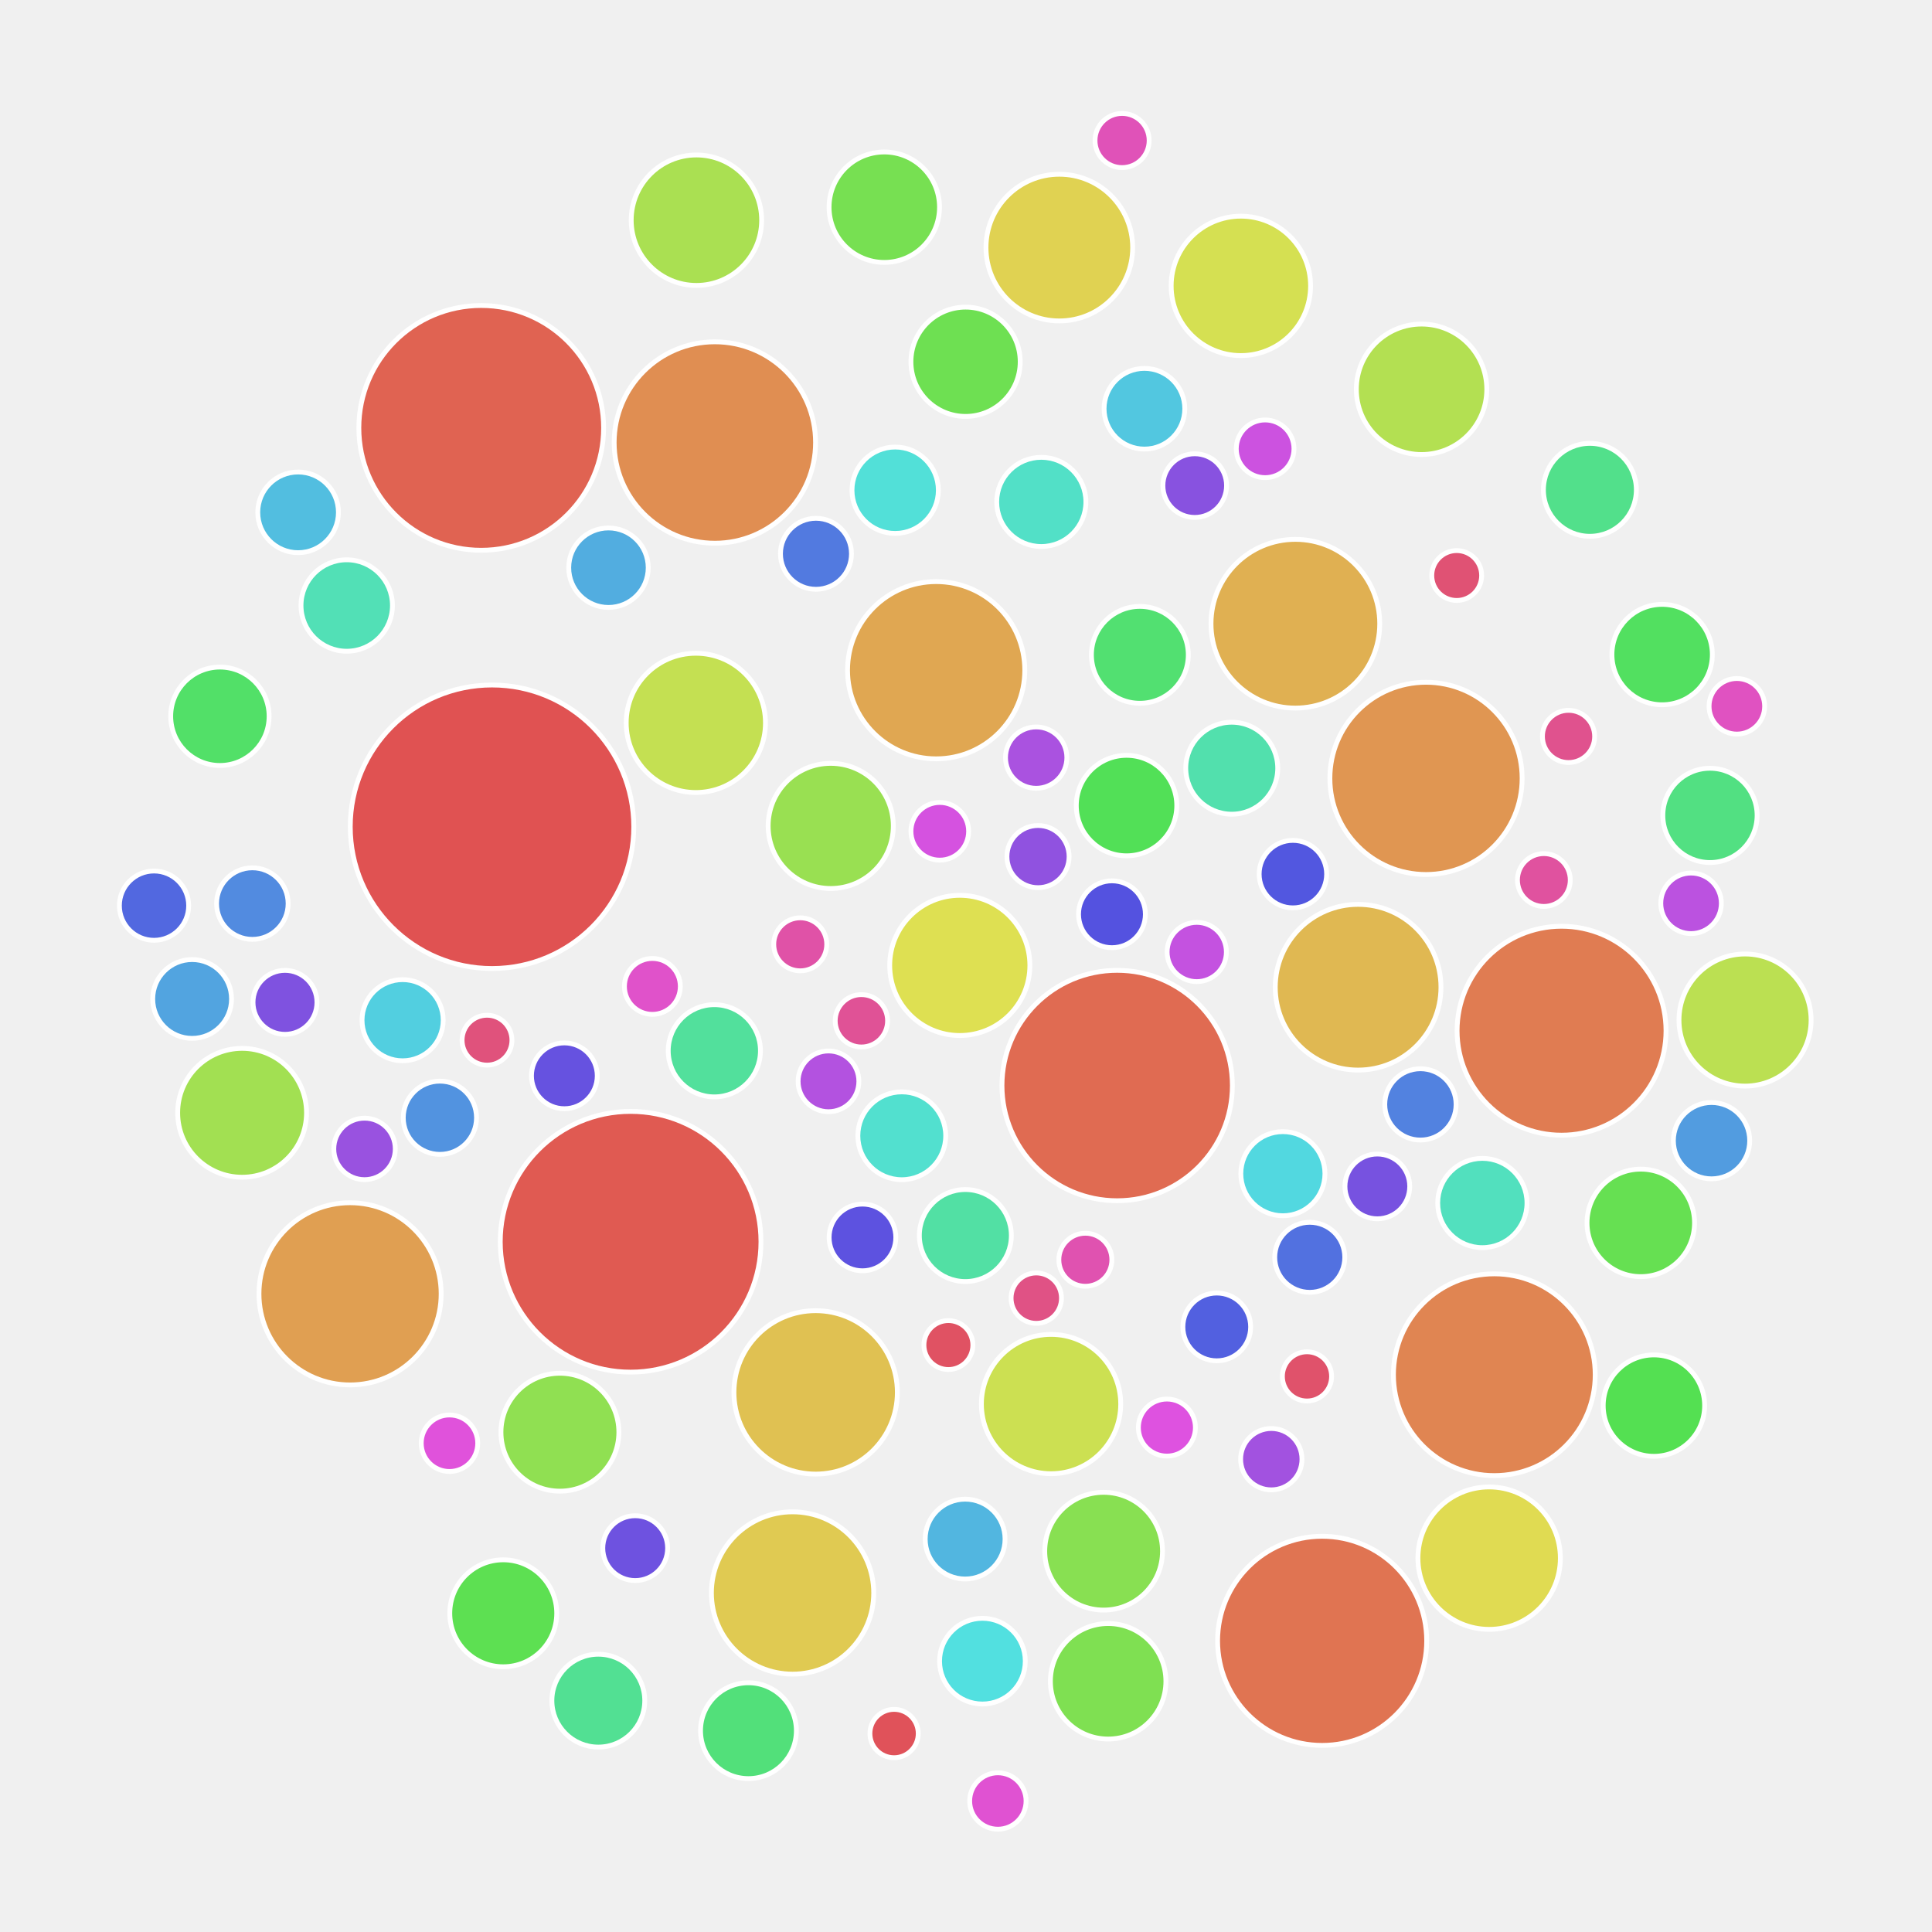
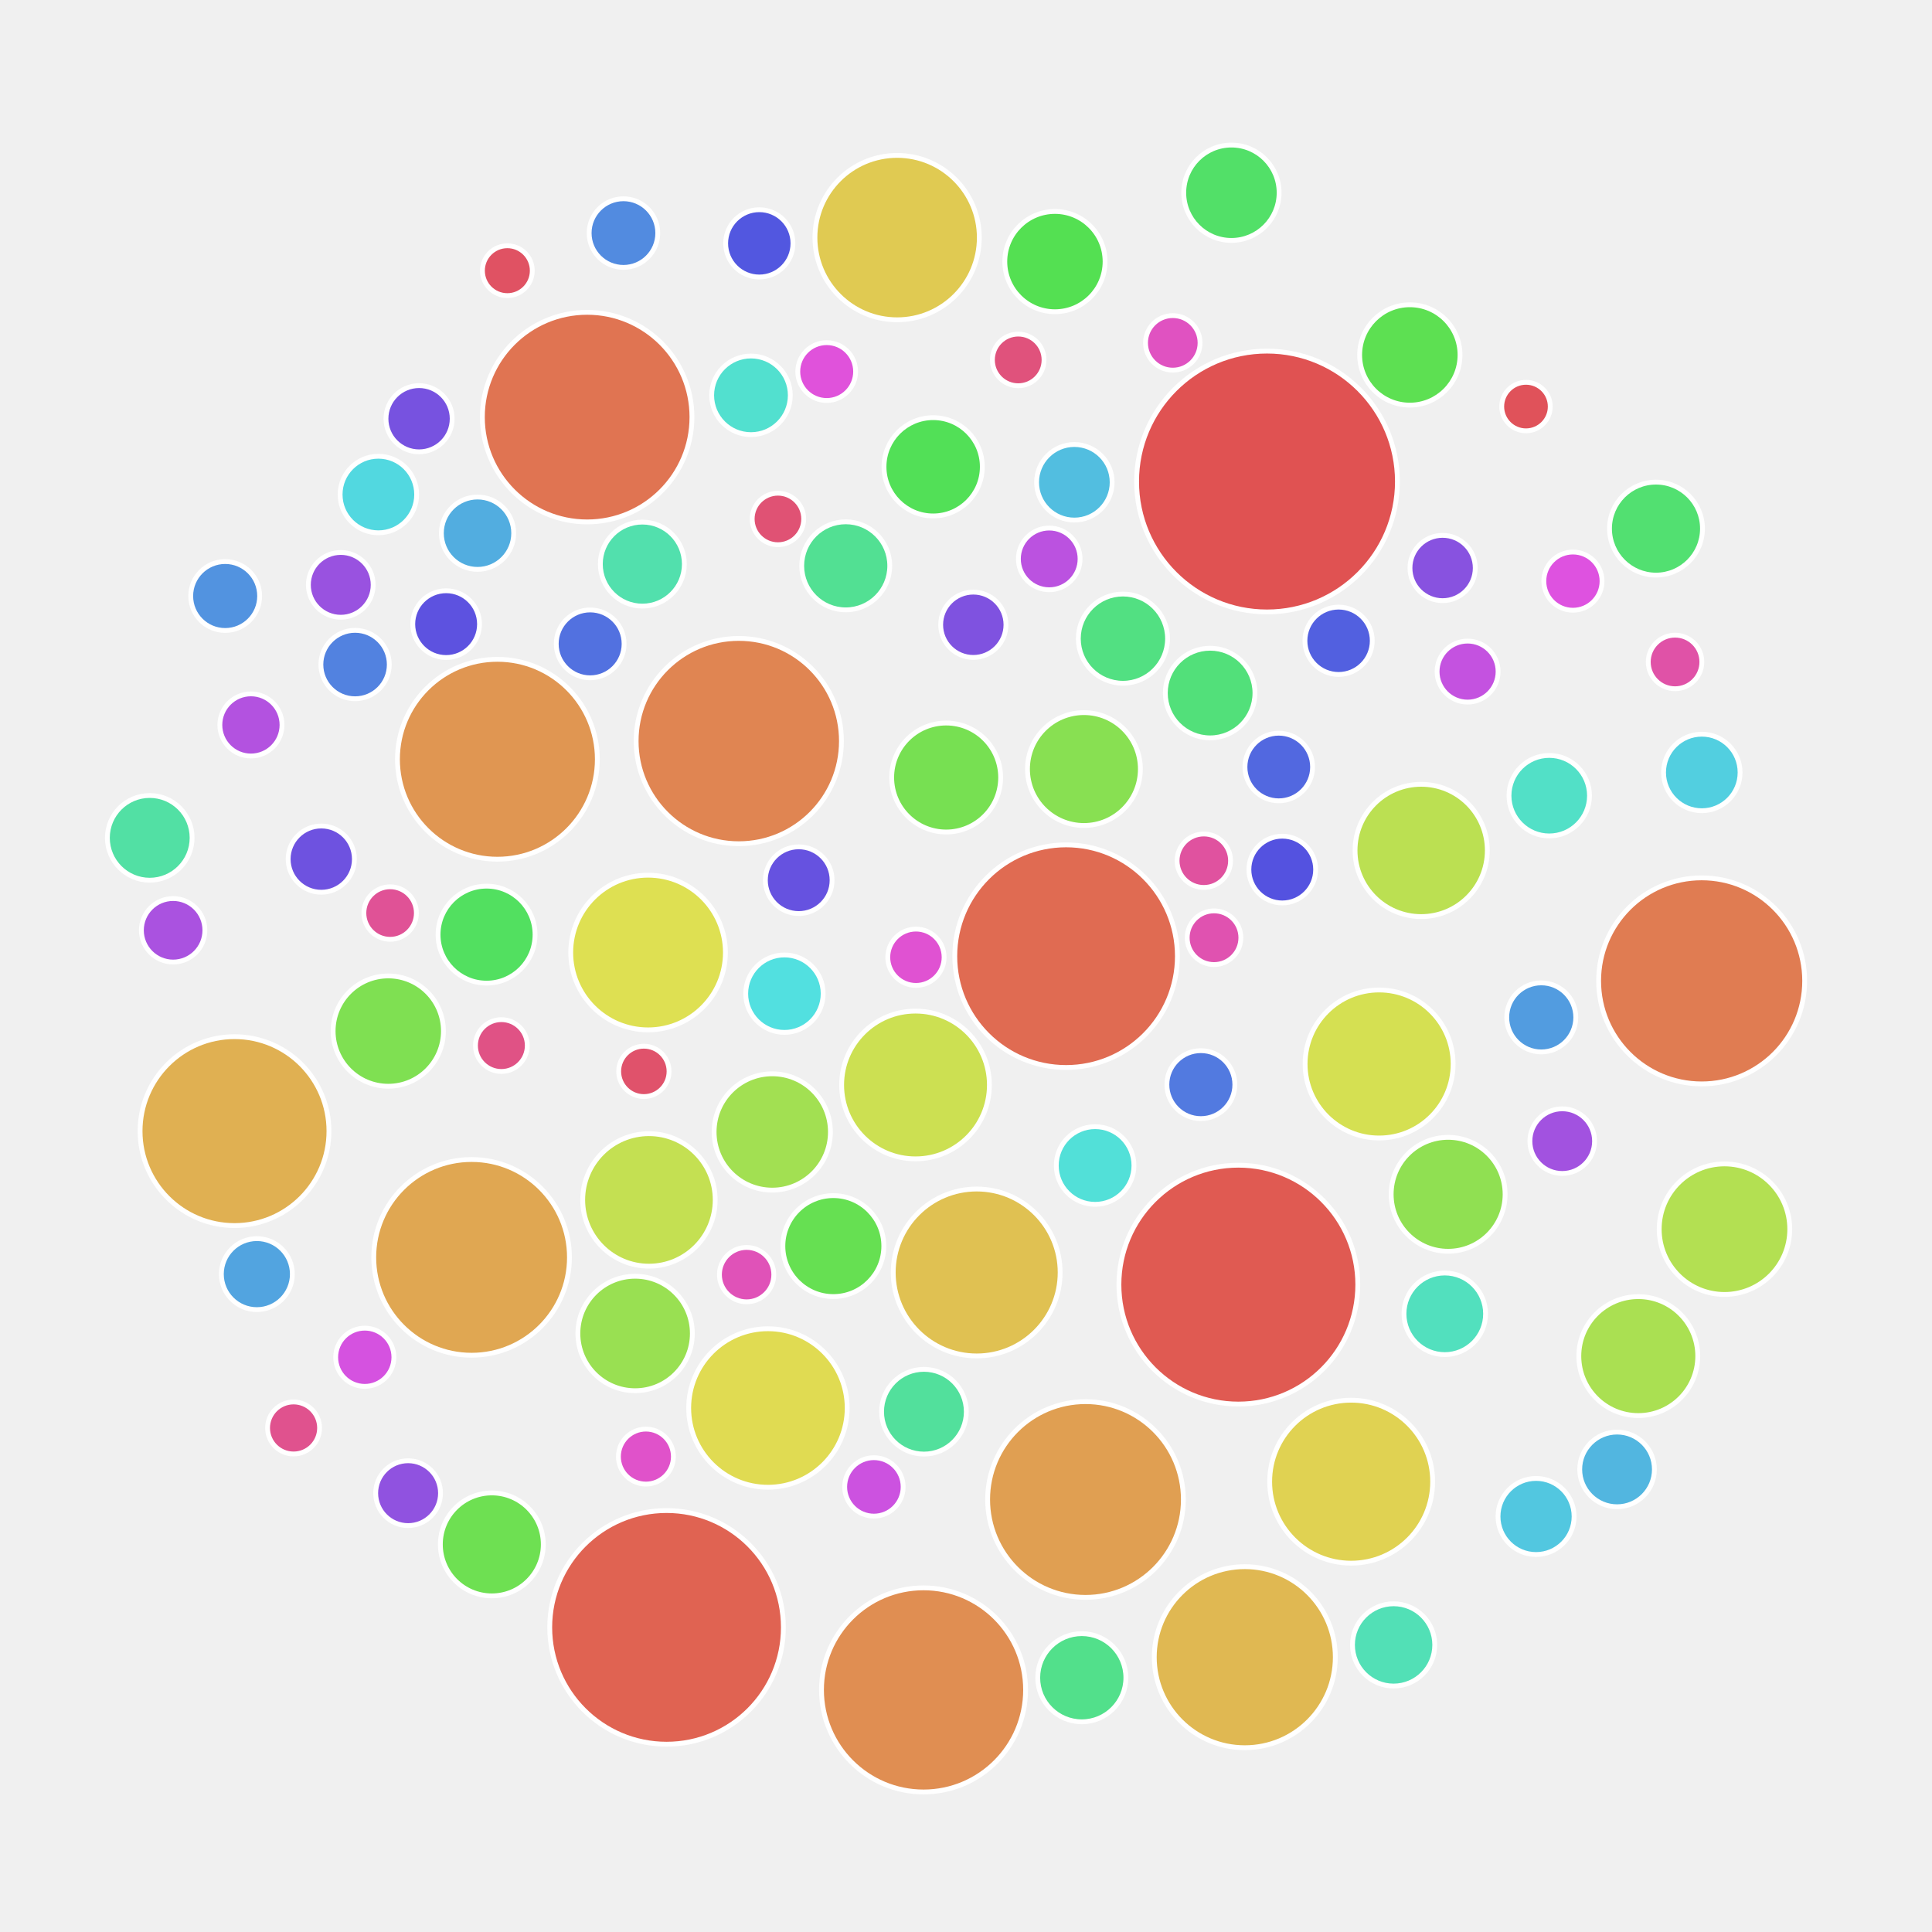
<svg xmlns="http://www.w3.org/2000/svg" width="400" height="400" viewBox="0 0 400 400">
-   <circle cx="101.867" cy="171.172" r="29.347" fill="hsl(0, 70%, 60%)" stroke="white" stroke-width="1" />
-   <circle cx="130.562" cy="257.095" r="26.988" fill="hsl(3.6, 70%, 60%)" stroke="white" stroke-width="1" />
-   <circle cx="99.633" cy="88.589" r="25.336" fill="hsl(7.2, 70%, 60%)" stroke="white" stroke-width="1" />
-   <circle cx="231.298" cy="224.748" r="23.85" fill="hsl(10.8, 70%, 60%)" stroke="white" stroke-width="1" />
-   <circle cx="273.737" cy="339.718" r="21.645" fill="hsl(14.4, 70%, 60%)" stroke="white" stroke-width="1" />
-   <circle cx="323.304" cy="213.4" r="21.627" fill="hsl(18, 70%, 60%)" stroke="white" stroke-width="1" />
-   <circle cx="309.384" cy="284.623" r="20.886" fill="hsl(21.6, 70%, 60%)" stroke="white" stroke-width="1" />
-   <circle cx="148.004" cy="91.618" r="20.847" fill="hsl(25.2, 70%, 60%)" stroke="white" stroke-width="1" />
-   <circle cx="295.239" cy="161.156" r="19.899" fill="hsl(28.8, 70%, 60%)" stroke="white" stroke-width="1" />
-   <circle cx="72.477" cy="267.875" r="18.859" fill="hsl(32.4, 70%, 60%)" stroke="white" stroke-width="1" />
-   <circle cx="193.823" cy="138.762" r="18.347" fill="hsl(36, 70%, 60%)" stroke="white" stroke-width="1" />
-   <circle cx="268.192" cy="129.135" r="17.465" fill="hsl(39.6, 70%, 60%)" stroke="white" stroke-width="1" />
-   <circle cx="281.183" cy="204.395" r="17.151" fill="hsl(43.2, 70%, 60%)" stroke="white" stroke-width="1" />
-   <circle cx="168.871" cy="288.278" r="16.916" fill="hsl(46.8, 70%, 60%)" stroke="white" stroke-width="1" />
-   <circle cx="164.092" cy="329.81" r="16.8" fill="hsl(50.4, 70%, 60%)" stroke="white" stroke-width="1" />
-   <circle cx="219.323" cy="51.26" r="15.183" fill="hsl(54, 70%, 60%)" stroke="white" stroke-width="1" />
-   <circle cx="308.312" cy="322.599" r="14.743" fill="hsl(57.6, 70%, 60%)" stroke="white" stroke-width="1" />
-   <circle cx="198.715" cy="199.879" r="14.509" fill="hsl(61.2, 70%, 60%)" stroke="white" stroke-width="1" />
-   <circle cx="256.91" cy="59.187" r="14.43" fill="hsl(64.8, 70%, 60%)" stroke="white" stroke-width="1" />
-   <circle cx="217.61" cy="290.695" r="14.421" fill="hsl(68.4, 70%, 60%)" stroke="white" stroke-width="1" />
-   <circle cx="144.066" cy="149.666" r="14.414" fill="hsl(72, 70%, 60%)" stroke="white" stroke-width="1" />
-   <circle cx="361.291" cy="211.189" r="13.675" fill="hsl(75.6, 70%, 60%)" stroke="white" stroke-width="1" />
-   <circle cx="294.321" cy="80.599" r="13.504" fill="hsl(79.2, 70%, 60%)" stroke="white" stroke-width="1" />
-   <circle cx="144.188" cy="45.59" r="13.502" fill="hsl(82.8, 70%, 60%)" stroke="white" stroke-width="1" />
-   <circle cx="50.125" cy="230.394" r="13.338" fill="hsl(86.4, 70%, 60%)" stroke="white" stroke-width="1" />
-   <circle cx="171.995" cy="171" r="12.954" fill="hsl(90, 70%, 60%)" stroke="white" stroke-width="1" />
-   <circle cx="115.923" cy="296.522" r="12.205" fill="hsl(93.6, 70%, 60%)" stroke="white" stroke-width="1" />
-   <circle cx="228.494" cy="321.159" r="12.189" fill="hsl(97.2, 70%, 60%)" stroke="white" stroke-width="1" />
-   <circle cx="229.432" cy="348.093" r="11.957" fill="hsl(100.8, 70%, 60%)" stroke="white" stroke-width="1" />
-   <circle cx="183.083" cy="42.898" r="11.432" fill="hsl(104.4, 70%, 60%)" stroke="white" stroke-width="1" />
-   <circle cx="199.911" cy="74.9" r="11.311" fill="hsl(108, 70%, 60%)" stroke="white" stroke-width="1" />
-   <circle cx="339.706" cy="253.186" r="11.128" fill="hsl(111.6, 70%, 60%)" stroke="white" stroke-width="1" />
-   <circle cx="104.194" cy="334.015" r="11.071" fill="hsl(115.2, 70%, 60%)" stroke="white" stroke-width="1" />
-   <circle cx="342.426" cy="291.017" r="10.497" fill="hsl(118.8, 70%, 60%)" stroke="white" stroke-width="1" />
-   <circle cx="233.238" cy="166.786" r="10.4" fill="hsl(122.4, 70%, 60%)" stroke="white" stroke-width="1" />
-   <circle cx="344.126" cy="135.522" r="10.393" fill="hsl(126, 70%, 60%)" stroke="white" stroke-width="1" />
-   <circle cx="45.53" cy="148.298" r="10.184" fill="hsl(129.6, 70%, 60%)" stroke="white" stroke-width="1" />
-   <circle cx="235.996" cy="135.577" r="10.028" fill="hsl(133.2, 70%, 60%)" stroke="white" stroke-width="1" />
-   <circle cx="154.959" cy="358.322" r="9.92" fill="hsl(136.8, 70%, 60%)" stroke="white" stroke-width="1" />
-   <circle cx="354.033" cy="168.819" r="9.757" fill="hsl(140.4, 70%, 60%)" stroke="white" stroke-width="1" />
-   <circle cx="329.169" cy="101.414" r="9.617" fill="hsl(144, 70%, 60%)" stroke="white" stroke-width="1" />
-   <circle cx="123.875" cy="352.102" r="9.612" fill="hsl(147.6, 70%, 60%)" stroke="white" stroke-width="1" />
-   <circle cx="147.898" cy="217.552" r="9.545" fill="hsl(151.2, 70%, 60%)" stroke="white" stroke-width="1" />
-   <circle cx="199.866" cy="255.804" r="9.522" fill="hsl(154.8, 70%, 60%)" stroke="white" stroke-width="1" />
-   <circle cx="255.02" cy="159.048" r="9.52" fill="hsl(158.4, 70%, 60%)" stroke="white" stroke-width="1" />
-   <circle cx="71.786" cy="125.364" r="9.464" fill="hsl(162, 70%, 60%)" stroke="white" stroke-width="1" />
-   <circle cx="306.906" cy="249.07" r="9.24" fill="hsl(165.6, 70%, 60%)" stroke="white" stroke-width="1" />
-   <circle cx="215.591" cy="103.919" r="9.231" fill="hsl(169.2, 70%, 60%)" stroke="white" stroke-width="1" />
-   <circle cx="186.706" cy="235.152" r="9.092" fill="hsl(172.8, 70%, 60%)" stroke="white" stroke-width="1" />
-   <circle cx="185.335" cy="101.498" r="8.94" fill="hsl(176.4, 70%, 60%)" stroke="white" stroke-width="1" />
-   <circle cx="203.399" cy="343.926" r="8.873" fill="hsl(180, 70%, 60%)" stroke="white" stroke-width="1" />
-   <circle cx="265.608" cy="243.001" r="8.706" fill="hsl(183.6, 70%, 60%)" stroke="white" stroke-width="1" />
-   <circle cx="83.356" cy="211.222" r="8.4" fill="hsl(187.2, 70%, 60%)" stroke="white" stroke-width="1" />
-   <circle cx="236.941" cy="84.625" r="8.353" fill="hsl(190.8, 70%, 60%)" stroke="white" stroke-width="1" />
-   <circle cx="61.72" cy="106.074" r="8.349" fill="hsl(194.4, 70%, 60%)" stroke="white" stroke-width="1" />
-   <circle cx="199.82" cy="318.652" r="8.265" fill="hsl(198, 70%, 60%)" stroke="white" stroke-width="1" />
-   <circle cx="125.979" cy="117.535" r="8.226" fill="hsl(201.6, 70%, 60%)" stroke="white" stroke-width="1" />
-   <circle cx="39.779" cy="206.826" r="8.156" fill="hsl(205.2, 70%, 60%)" stroke="white" stroke-width="1" />
-   <circle cx="354.356" cy="236.164" r="7.899" fill="hsl(208.8, 70%, 60%)" stroke="white" stroke-width="1" />
-   <circle cx="91.075" cy="231.418" r="7.581" fill="hsl(212.4, 70%, 60%)" stroke="white" stroke-width="1" />
-   <circle cx="52.249" cy="187.079" r="7.405" fill="hsl(216, 70%, 60%)" stroke="white" stroke-width="1" />
-   <circle cx="294.086" cy="228.654" r="7.382" fill="hsl(219.6, 70%, 60%)" stroke="white" stroke-width="1" />
-   <circle cx="168.938" cy="114.657" r="7.348" fill="hsl(223.2, 70%, 60%)" stroke="white" stroke-width="1" />
-   <circle cx="271.172" cy="260.314" r="7.249" fill="hsl(226.8, 70%, 60%)" stroke="white" stroke-width="1" />
-   <circle cx="31.89" cy="187.505" r="7.171" fill="hsl(230.4, 70%, 60%)" stroke="white" stroke-width="1" />
-   <circle cx="251.919" cy="274.724" r="7.013" fill="hsl(234, 70%, 60%)" stroke="white" stroke-width="1" />
-   <circle cx="267.681" cy="180.977" r="6.984" fill="hsl(237.6, 70%, 60%)" stroke="white" stroke-width="1" />
-   <circle cx="230.22" cy="189.287" r="6.918" fill="hsl(241.2, 70%, 60%)" stroke="white" stroke-width="1" />
-   <circle cx="178.565" cy="256.198" r="6.903" fill="hsl(244.8, 70%, 60%)" stroke="white" stroke-width="1" />
-   <circle cx="116.845" cy="222.735" r="6.81" fill="hsl(248.4, 70%, 60%)" stroke="white" stroke-width="1" />
-   <circle cx="131.513" cy="320.527" r="6.71" fill="hsl(252, 70%, 60%)" stroke="white" stroke-width="1" />
-   <circle cx="285.164" cy="245.634" r="6.705" fill="hsl(255.6, 70%, 60%)" stroke="white" stroke-width="1" />
-   <circle cx="59.004" cy="207.527" r="6.62" fill="hsl(259.2, 70%, 60%)" stroke="white" stroke-width="1" />
-   <circle cx="247.357" cy="100.538" r="6.588" fill="hsl(262.8, 70%, 60%)" stroke="white" stroke-width="1" />
-   <circle cx="214.911" cy="177.348" r="6.434" fill="hsl(266.4, 70%, 60%)" stroke="white" stroke-width="1" />
-   <circle cx="75.473" cy="237.87" r="6.363" fill="hsl(270, 70%, 60%)" stroke="white" stroke-width="1" />
-   <circle cx="263.21" cy="302.107" r="6.35" fill="hsl(273.6, 70%, 60%)" stroke="white" stroke-width="1" />
-   <circle cx="214.531" cy="156.858" r="6.35" fill="hsl(277.2, 70%, 60%)" stroke="white" stroke-width="1" />
-   <circle cx="171.531" cy="223.879" r="6.287" fill="hsl(280.8, 70%, 60%)" stroke="white" stroke-width="1" />
-   <circle cx="350.116" cy="187.022" r="6.267" fill="hsl(284.4, 70%, 60%)" stroke="white" stroke-width="1" />
-   <circle cx="247.775" cy="197.1" r="6.133" fill="hsl(288, 70%, 60%)" stroke="white" stroke-width="1" />
-   <circle cx="261.93" cy="92.919" r="5.971" fill="hsl(291.6, 70%, 60%)" stroke="white" stroke-width="1" />
-   <circle cx="194.572" cy="172.112" r="5.971" fill="hsl(295.2, 70%, 60%)" stroke="white" stroke-width="1" />
-   <circle cx="241.593" cy="295.565" r="5.903" fill="hsl(298.8, 70%, 60%)" stroke="white" stroke-width="1" />
-   <circle cx="93.062" cy="298.806" r="5.848" fill="hsl(302.4, 70%, 60%)" stroke="white" stroke-width="1" />
-   <circle cx="206.6" cy="372.88" r="5.837" fill="hsl(306, 70%, 60%)" stroke="white" stroke-width="1" />
-   <circle cx="135.067" cy="204.225" r="5.785" fill="hsl(309.6, 70%, 60%)" stroke="white" stroke-width="1" />
-   <circle cx="359.597" cy="146.232" r="5.753" fill="hsl(313.2, 70%, 60%)" stroke="white" stroke-width="1" />
-   <circle cx="232.316" cy="29.094" r="5.604" fill="hsl(316.8, 70%, 60%)" stroke="white" stroke-width="1" />
-   <circle cx="224.712" cy="260.82" r="5.488" fill="hsl(320.4, 70%, 60%)" stroke="white" stroke-width="1" />
-   <circle cx="165.682" cy="195.512" r="5.486" fill="hsl(324, 70%, 60%)" stroke="white" stroke-width="1" />
-   <circle cx="319.639" cy="182.199" r="5.467" fill="hsl(327.6, 70%, 60%)" stroke="white" stroke-width="1" />
-   <circle cx="178.343" cy="211.346" r="5.421" fill="hsl(331.2, 70%, 60%)" stroke="white" stroke-width="1" />
-   <circle cx="324.75" cy="152.471" r="5.403" fill="hsl(334.8, 70%, 60%)" stroke="white" stroke-width="1" />
-   <circle cx="214.551" cy="268.768" r="5.215" fill="hsl(338.4, 70%, 60%)" stroke="white" stroke-width="1" />
-   <circle cx="100.831" cy="215.359" r="5.162" fill="hsl(342, 70%, 60%)" stroke="white" stroke-width="1" />
-   <circle cx="301.596" cy="119.155" r="5.16" fill="hsl(345.6, 70%, 60%)" stroke="white" stroke-width="1" />
-   <circle cx="270.599" cy="284.967" r="5.093" fill="hsl(349.2, 70%, 60%)" stroke="white" stroke-width="1" />
-   <circle cx="196.355" cy="278.481" r="5.065" fill="hsl(352.8, 70%, 60%)" stroke="white" stroke-width="1" />
-   <circle cx="185.11" cy="358.911" r="5.001" fill="hsl(356.4, 70%, 60%)" stroke="white" stroke-width="1" />
+   <circle cx="262.321" cy="99.695" r="27" fill="hsl(0, 70%, 60%)" stroke="white" stroke-width="1" />
+   <circle cx="256.389" cy="265.97" r="24.727" fill="hsl(3.6, 70%, 60%)" stroke="white" stroke-width="1" />
+   <circle cx="138.004" cy="336.931" r="24.186" fill="hsl(7.2, 70%, 60%)" stroke="white" stroke-width="1" />
+   <circle cx="220.723" cy="197.967" r="23.044" fill="hsl(10.8, 70%, 60%)" stroke="white" stroke-width="1" />
+   <circle cx="121.565" cy="86.36" r="21.695" fill="hsl(14.4, 70%, 60%)" stroke="white" stroke-width="1" />
+   <circle cx="352.309" cy="203.081" r="21.329" fill="hsl(18, 70%, 60%)" stroke="white" stroke-width="1" />
+   <circle cx="152.958" cy="153.432" r="21.252" fill="hsl(21.6, 70%, 60%)" stroke="white" stroke-width="1" />
+   <circle cx="191.21" cy="349.877" r="21.129" fill="hsl(25.2, 70%, 60%)" stroke="white" stroke-width="1" />
+   <circle cx="102.982" cy="157.198" r="20.691" fill="hsl(28.8, 70%, 60%)" stroke="white" stroke-width="1" />
+   <circle cx="224.742" cy="310.458" r="20.261" fill="hsl(32.4, 70%, 60%)" stroke="white" stroke-width="1" />
+   <circle cx="97.64" cy="260.326" r="20.259" fill="hsl(36, 70%, 60%)" stroke="white" stroke-width="1" />
+   <circle cx="48.554" cy="234.185" r="19.553" fill="hsl(39.6, 70%, 60%)" stroke="white" stroke-width="1" />
+   <circle cx="257.722" cy="343.105" r="18.74" fill="hsl(43.2, 70%, 60%)" stroke="white" stroke-width="1" />
+   <circle cx="202.214" cy="263.455" r="17.278" fill="hsl(46.8, 70%, 60%)" stroke="white" stroke-width="1" />
+   <circle cx="185.741" cy="49.193" r="17.016" fill="hsl(50.4, 70%, 60%)" stroke="white" stroke-width="1" />
+   <circle cx="279.744" cy="306.767" r="16.871" fill="hsl(54, 70%, 60%)" stroke="white" stroke-width="1" />
+   <circle cx="158.995" cy="291.511" r="16.406" fill="hsl(57.6, 70%, 60%)" stroke="white" stroke-width="1" />
+   <circle cx="134.176" cy="197.212" r="16.012" fill="hsl(61.2, 70%, 60%)" stroke="white" stroke-width="1" />
+   <circle cx="285.53" cy="220.288" r="15.322" fill="hsl(64.8, 70%, 60%)" stroke="white" stroke-width="1" />
+   <circle cx="189.549" cy="224.634" r="15.296" fill="hsl(68.4, 70%, 60%)" stroke="white" stroke-width="1" />
+   <circle cx="134.359" cy="248.43" r="13.715" fill="hsl(72, 70%, 60%)" stroke="white" stroke-width="1" />
+   <circle cx="294.241" cy="176.075" r="13.693" fill="hsl(75.6, 70%, 60%)" stroke="white" stroke-width="1" />
+   <circle cx="357.036" cy="254.488" r="13.515" fill="hsl(79.2, 70%, 60%)" stroke="white" stroke-width="1" />
+   <circle cx="339.191" cy="280.766" r="12.311" fill="hsl(82.8, 70%, 60%)" stroke="white" stroke-width="1" />
+   <circle cx="159.89" cy="234.361" r="12.04" fill="hsl(86.4, 70%, 60%)" stroke="white" stroke-width="1" />
+   <circle cx="131.495" cy="276.082" r="11.849" fill="hsl(90, 70%, 60%)" stroke="white" stroke-width="1" />
+   <circle cx="299.822" cy="247.268" r="11.794" fill="hsl(93.6, 70%, 60%)" stroke="white" stroke-width="1" />
+   <circle cx="224.416" cy="159.224" r="11.685" fill="hsl(97.2, 70%, 60%)" stroke="white" stroke-width="1" />
+   <circle cx="80.389" cy="213.475" r="11.418" fill="hsl(100.8, 70%, 60%)" stroke="white" stroke-width="1" />
+   <circle cx="195.894" cy="160.977" r="11.279" fill="hsl(104.4, 70%, 60%)" stroke="white" stroke-width="1" />
+   <circle cx="101.827" cy="319.752" r="10.656" fill="hsl(108, 70%, 60%)" stroke="white" stroke-width="1" />
+   <circle cx="172.534" cy="257.99" r="10.448" fill="hsl(111.6, 70%, 60%)" stroke="white" stroke-width="1" />
+   <circle cx="291.893" cy="73.488" r="10.388" fill="hsl(115.2, 70%, 60%)" stroke="white" stroke-width="1" />
+   <circle cx="218.415" cy="54.16" r="10.38" fill="hsl(118.8, 70%, 60%)" stroke="white" stroke-width="1" />
+   <circle cx="193.201" cy="96.646" r="10.176" fill="hsl(122.4, 70%, 60%)" stroke="white" stroke-width="1" />
+   <circle cx="100.737" cy="193.507" r="10.04" fill="hsl(126, 70%, 60%)" stroke="white" stroke-width="1" />
+   <circle cx="254.955" cy="39.904" r="9.871" fill="hsl(129.6, 70%, 60%)" stroke="white" stroke-width="1" />
+   <circle cx="342.855" cy="109.445" r="9.624" fill="hsl(133.2, 70%, 60%)" stroke="white" stroke-width="1" />
+   <circle cx="250.546" cy="143.489" r="9.277" fill="hsl(136.8, 70%, 60%)" stroke="white" stroke-width="1" />
+   <circle cx="232.494" cy="132.225" r="9.235" fill="hsl(140.4, 70%, 60%)" stroke="white" stroke-width="1" />
+   <circle cx="223.977" cy="347.355" r="9.124" fill="hsl(144, 70%, 60%)" stroke="white" stroke-width="1" />
+   <circle cx="175.101" cy="117.15" r="9.114" fill="hsl(147.6, 70%, 60%)" stroke="white" stroke-width="1" />
+   <circle cx="191.293" cy="292.28" r="8.772" fill="hsl(151.2, 70%, 60%)" stroke="white" stroke-width="1" />
+   <circle cx="31.001" cy="173.468" r="8.768" fill="hsl(154.8, 70%, 60%)" stroke="white" stroke-width="1" />
+   <circle cx="132.992" cy="116.79" r="8.697" fill="hsl(158.4, 70%, 60%)" stroke="white" stroke-width="1" />
+   <circle cx="288.533" cy="340.563" r="8.516" fill="hsl(162, 70%, 60%)" stroke="white" stroke-width="1" />
+   <circle cx="299.127" cy="272.009" r="8.448" fill="hsl(165.6, 70%, 60%)" stroke="white" stroke-width="1" />
+   <circle cx="320.755" cy="164.739" r="8.333" fill="hsl(169.2, 70%, 60%)" stroke="white" stroke-width="1" />
+   <circle cx="155.484" cy="81.847" r="8.139" fill="hsl(172.8, 70%, 60%)" stroke="white" stroke-width="1" />
+   <circle cx="226.732" cy="241.304" r="8.04" fill="hsl(176.4, 70%, 60%)" stroke="white" stroke-width="1" />
+   <circle cx="162.409" cy="205.728" r="8.015" fill="hsl(180, 70%, 60%)" stroke="white" stroke-width="1" />
+   <circle cx="78.342" cy="102.386" r="7.923" fill="hsl(183.6, 70%, 60%)" stroke="white" stroke-width="1" />
+   <circle cx="352.344" cy="159.929" r="7.921" fill="hsl(187.2, 70%, 60%)" stroke="white" stroke-width="1" />
+   <circle cx="318.025" cy="313.971" r="7.874" fill="hsl(190.8, 70%, 60%)" stroke="white" stroke-width="1" />
+   <circle cx="222.437" cy="99.854" r="7.82" fill="hsl(194.4, 70%, 60%)" stroke="white" stroke-width="1" />
+   <circle cx="334.796" cy="304.226" r="7.729" fill="hsl(198, 70%, 60%)" stroke="white" stroke-width="1" />
+   <circle cx="98.869" cy="110.394" r="7.487" fill="hsl(201.6, 70%, 60%)" stroke="white" stroke-width="1" />
+   <circle cx="53.179" cy="263.794" r="7.349" fill="hsl(205.2, 70%, 60%)" stroke="white" stroke-width="1" />
+   <circle cx="319.103" cy="210.641" r="7.146" fill="hsl(208.8, 70%, 60%)" stroke="white" stroke-width="1" />
+   <circle cx="46.621" cy="123.399" r="7.134" fill="hsl(212.4, 70%, 60%)" stroke="white" stroke-width="1" />
+   <circle cx="129.081" cy="48.257" r="7.103" fill="hsl(216, 70%, 60%)" stroke="white" stroke-width="1" />
+   <circle cx="73.517" cy="137.588" r="7.081" fill="hsl(219.6, 70%, 60%)" stroke="white" stroke-width="1" />
+   <circle cx="248.626" cy="224.563" r="7.034" fill="hsl(223.2, 70%, 60%)" stroke="white" stroke-width="1" />
+   <circle cx="122.188" cy="133.305" r="7.023" fill="hsl(226.8, 70%, 60%)" stroke="white" stroke-width="1" />
+   <circle cx="264.756" cy="158.801" r="6.999" fill="hsl(230.4, 70%, 60%)" stroke="white" stroke-width="1" />
+   <circle cx="277.143" cy="132.667" r="6.97" fill="hsl(234, 70%, 60%)" stroke="white" stroke-width="1" />
+   <circle cx="157.207" cy="50.385" r="6.965" fill="hsl(237.6, 70%, 60%)" stroke="white" stroke-width="1" />
+   <circle cx="265.48" cy="180.034" r="6.91" fill="hsl(241.2, 70%, 60%)" stroke="white" stroke-width="1" />
+   <circle cx="92.368" cy="129.22" r="6.91" fill="hsl(244.8, 70%, 60%)" stroke="white" stroke-width="1" />
+   <circle cx="165.368" cy="182.236" r="6.907" fill="hsl(248.4, 70%, 60%)" stroke="white" stroke-width="1" />
+   <circle cx="66.518" cy="177.872" r="6.855" fill="hsl(252, 70%, 60%)" stroke="white" stroke-width="1" />
+   <circle cx="86.765" cy="86.693" r="6.853" fill="hsl(255.6, 70%, 60%)" stroke="white" stroke-width="1" />
+   <circle cx="201.516" cy="129.352" r="6.759" fill="hsl(259.2, 70%, 60%)" stroke="white" stroke-width="1" />
+   <circle cx="298.678" cy="117.6" r="6.759" fill="hsl(262.8, 70%, 60%)" stroke="white" stroke-width="1" />
+   <circle cx="84.494" cy="309.146" r="6.711" fill="hsl(266.4, 70%, 60%)" stroke="white" stroke-width="1" />
+   <circle cx="70.555" cy="121.088" r="6.706" fill="hsl(270, 70%, 60%)" stroke="white" stroke-width="1" />
+   <circle cx="323.444" cy="236.261" r="6.692" fill="hsl(273.6, 70%, 60%)" stroke="white" stroke-width="1" />
+   <circle cx="35.846" cy="192.608" r="6.573" fill="hsl(277.2, 70%, 60%)" stroke="white" stroke-width="1" />
+   <circle cx="51.954" cy="150.091" r="6.432" fill="hsl(280.8, 70%, 60%)" stroke="white" stroke-width="1" />
+   <circle cx="217.233" cy="115.714" r="6.385" fill="hsl(284.4, 70%, 60%)" stroke="white" stroke-width="1" />
+   <circle cx="303.85" cy="139.045" r="6.315" fill="hsl(288, 70%, 60%)" stroke="white" stroke-width="1" />
+   <circle cx="180.934" cy="307.847" r="6.051" fill="hsl(291.6, 70%, 60%)" stroke="white" stroke-width="1" />
+   <circle cx="75.527" cy="281.006" r="6.026" fill="hsl(295.2, 70%, 60%)" stroke="white" stroke-width="1" />
+   <circle cx="325.66" cy="120.317" r="6.025" fill="hsl(298.8, 70%, 60%)" stroke="white" stroke-width="1" />
+   <circle cx="171.16" cy="76.929" r="5.986" fill="hsl(302.4, 70%, 60%)" stroke="white" stroke-width="1" />
+   <circle cx="189.638" cy="198.189" r="5.83" fill="hsl(306, 70%, 60%)" stroke="white" stroke-width="1" />
+   <circle cx="133.728" cy="301.571" r="5.69" fill="hsl(309.6, 70%, 60%)" stroke="white" stroke-width="1" />
+   <circle cx="242.814" cy="70.988" r="5.645" fill="hsl(313.2, 70%, 60%)" stroke="white" stroke-width="1" />
+   <circle cx="154.58" cy="263.899" r="5.627" fill="hsl(316.8, 70%, 60%)" stroke="white" stroke-width="1" />
+   <circle cx="251.351" cy="194.145" r="5.556" fill="hsl(320.4, 70%, 60%)" stroke="white" stroke-width="1" />
+   <circle cx="346.804" cy="137.05" r="5.546" fill="hsl(324, 70%, 60%)" stroke="white" stroke-width="1" />
+   <circle cx="249.239" cy="178.203" r="5.535" fill="hsl(327.6, 70%, 60%)" stroke="white" stroke-width="1" />
+   <circle cx="80.772" cy="189.036" r="5.436" fill="hsl(331.2, 70%, 60%)" stroke="white" stroke-width="1" />
+   <circle cx="60.782" cy="295.645" r="5.383" fill="hsl(334.8, 70%, 60%)" stroke="white" stroke-width="1" />
+   <circle cx="103.805" cy="216.471" r="5.365" fill="hsl(338.4, 70%, 60%)" stroke="white" stroke-width="1" />
+   <circle cx="210.812" cy="74.516" r="5.346" fill="hsl(342, 70%, 60%)" stroke="white" stroke-width="1" />
+   <circle cx="161.064" cy="107.445" r="5.332" fill="hsl(345.6, 70%, 60%)" stroke="white" stroke-width="1" />
+   <circle cx="133.307" cy="221.819" r="5.213" fill="hsl(349.2, 70%, 60%)" stroke="white" stroke-width="1" />
+   <circle cx="105.041" cy="56.044" r="5.16" fill="hsl(352.8, 70%, 60%)" stroke="white" stroke-width="1" />
+   <circle cx="315.939" cy="84.176" r="5.022" fill="hsl(356.4, 70%, 60%)" stroke="white" stroke-width="1" />
</svg>
